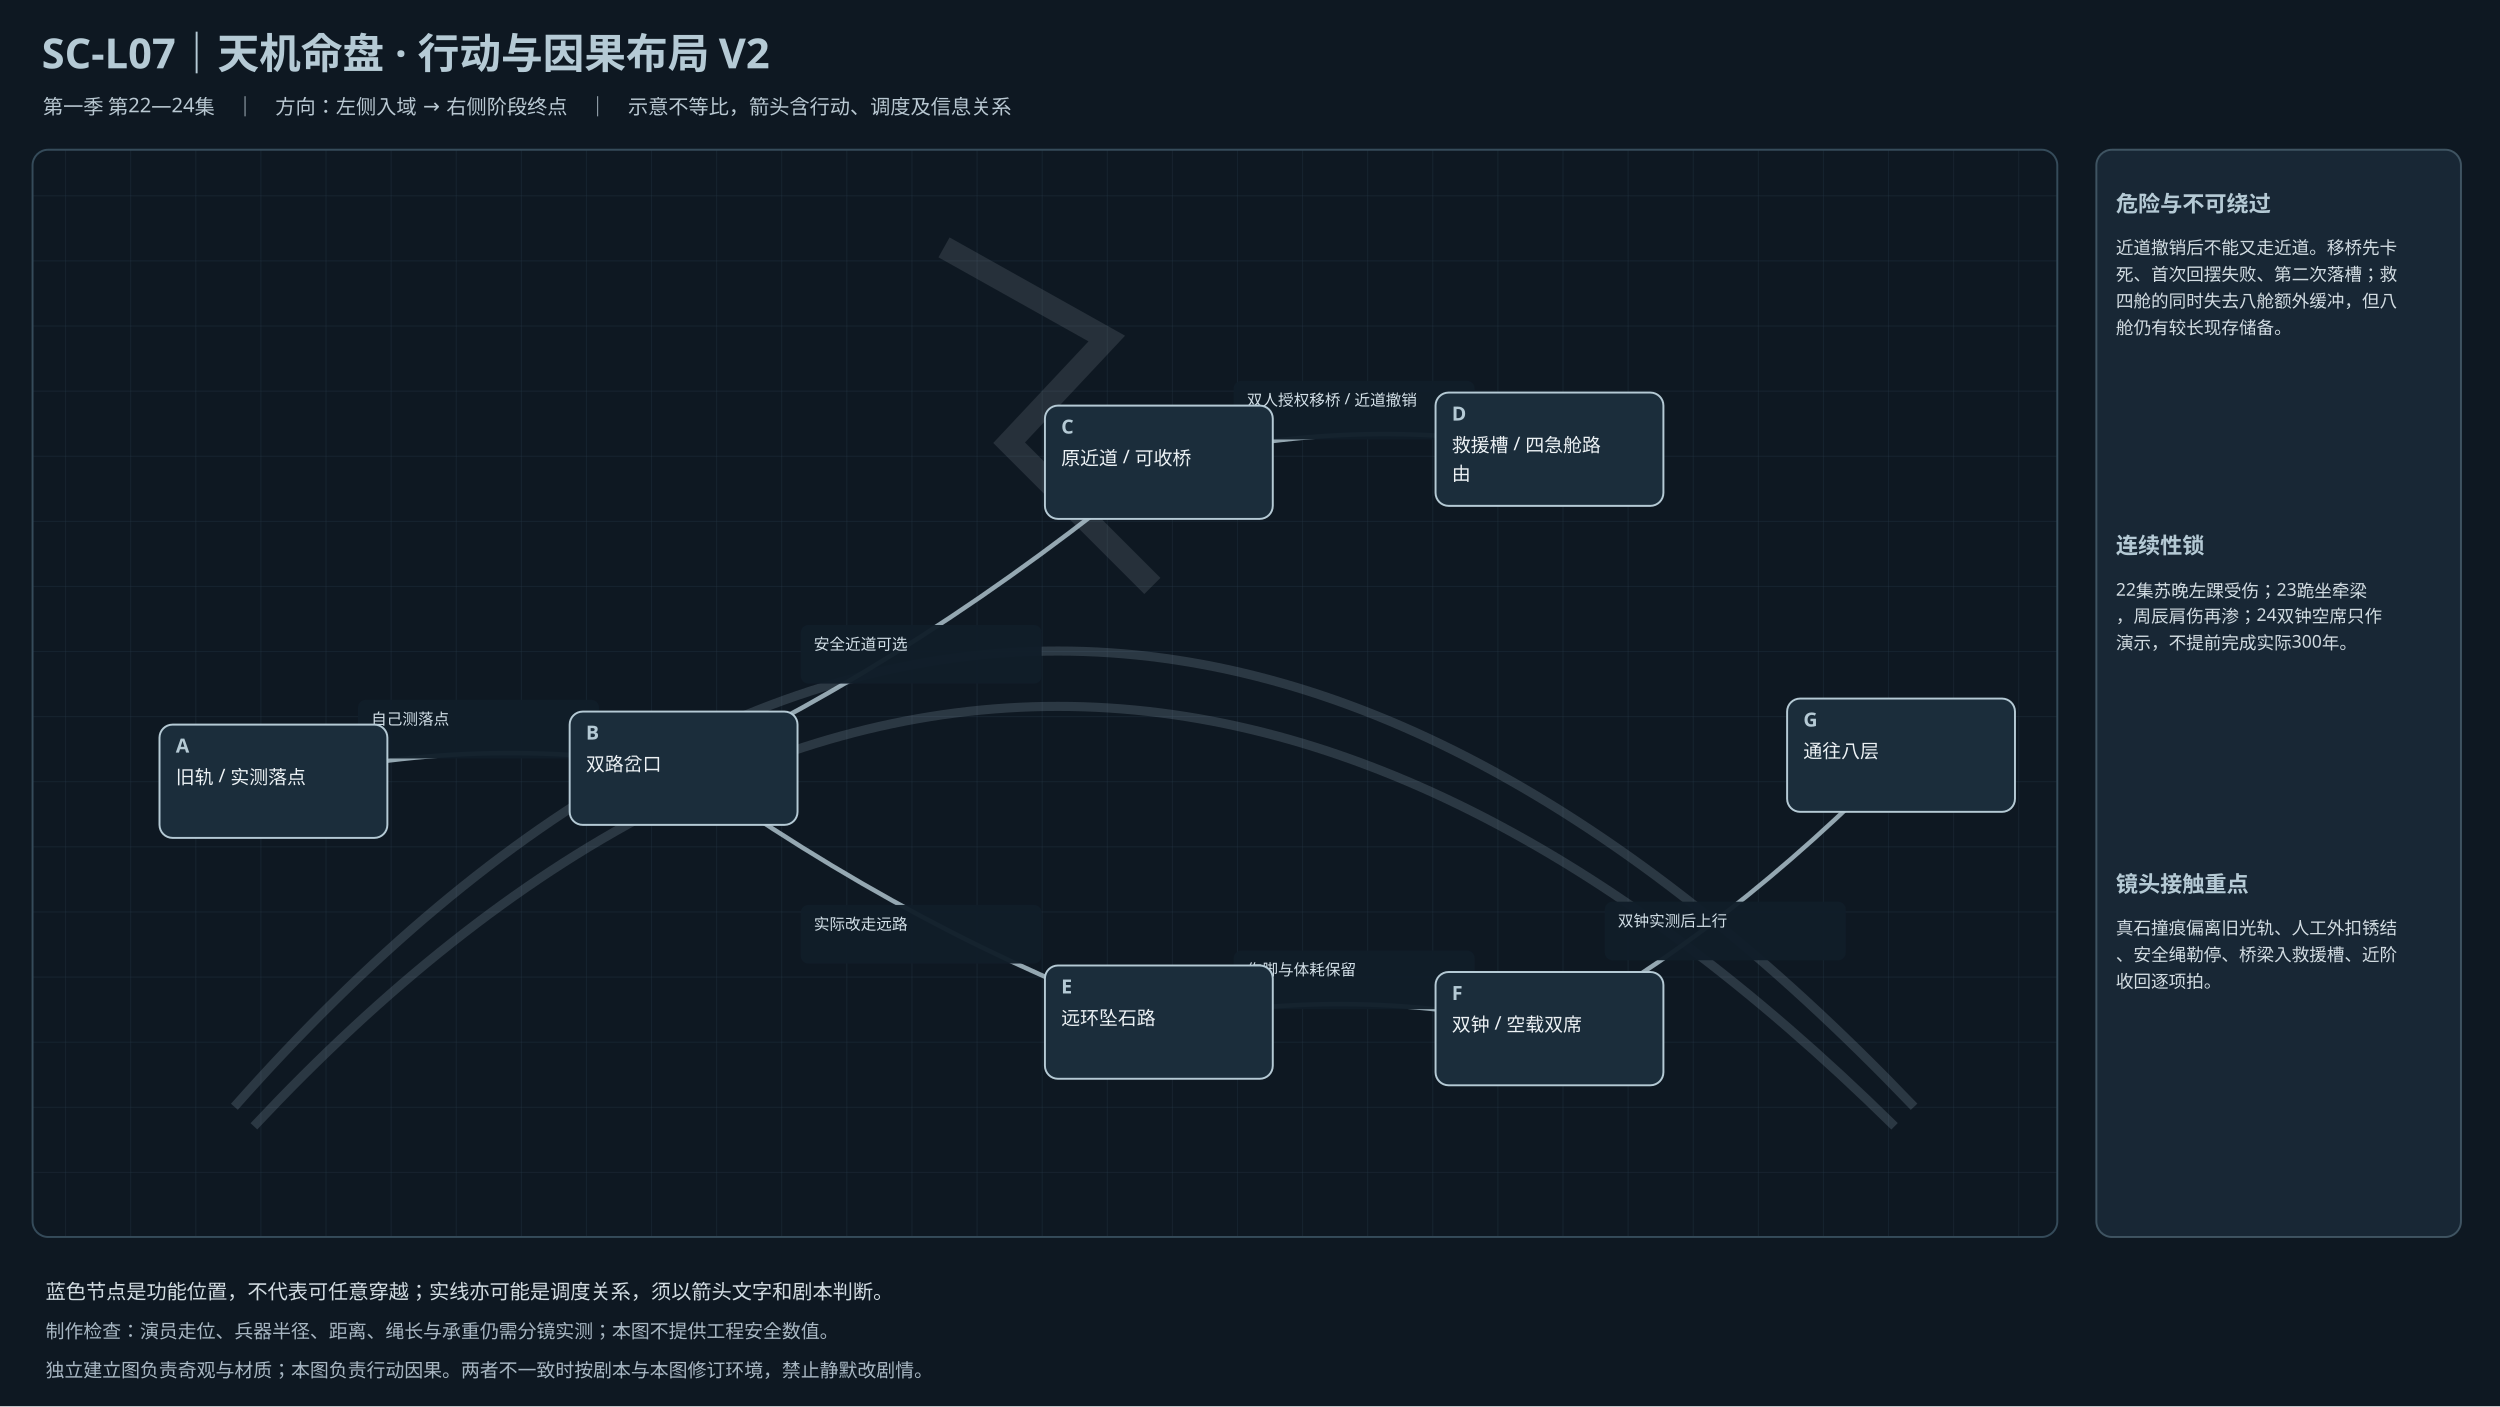
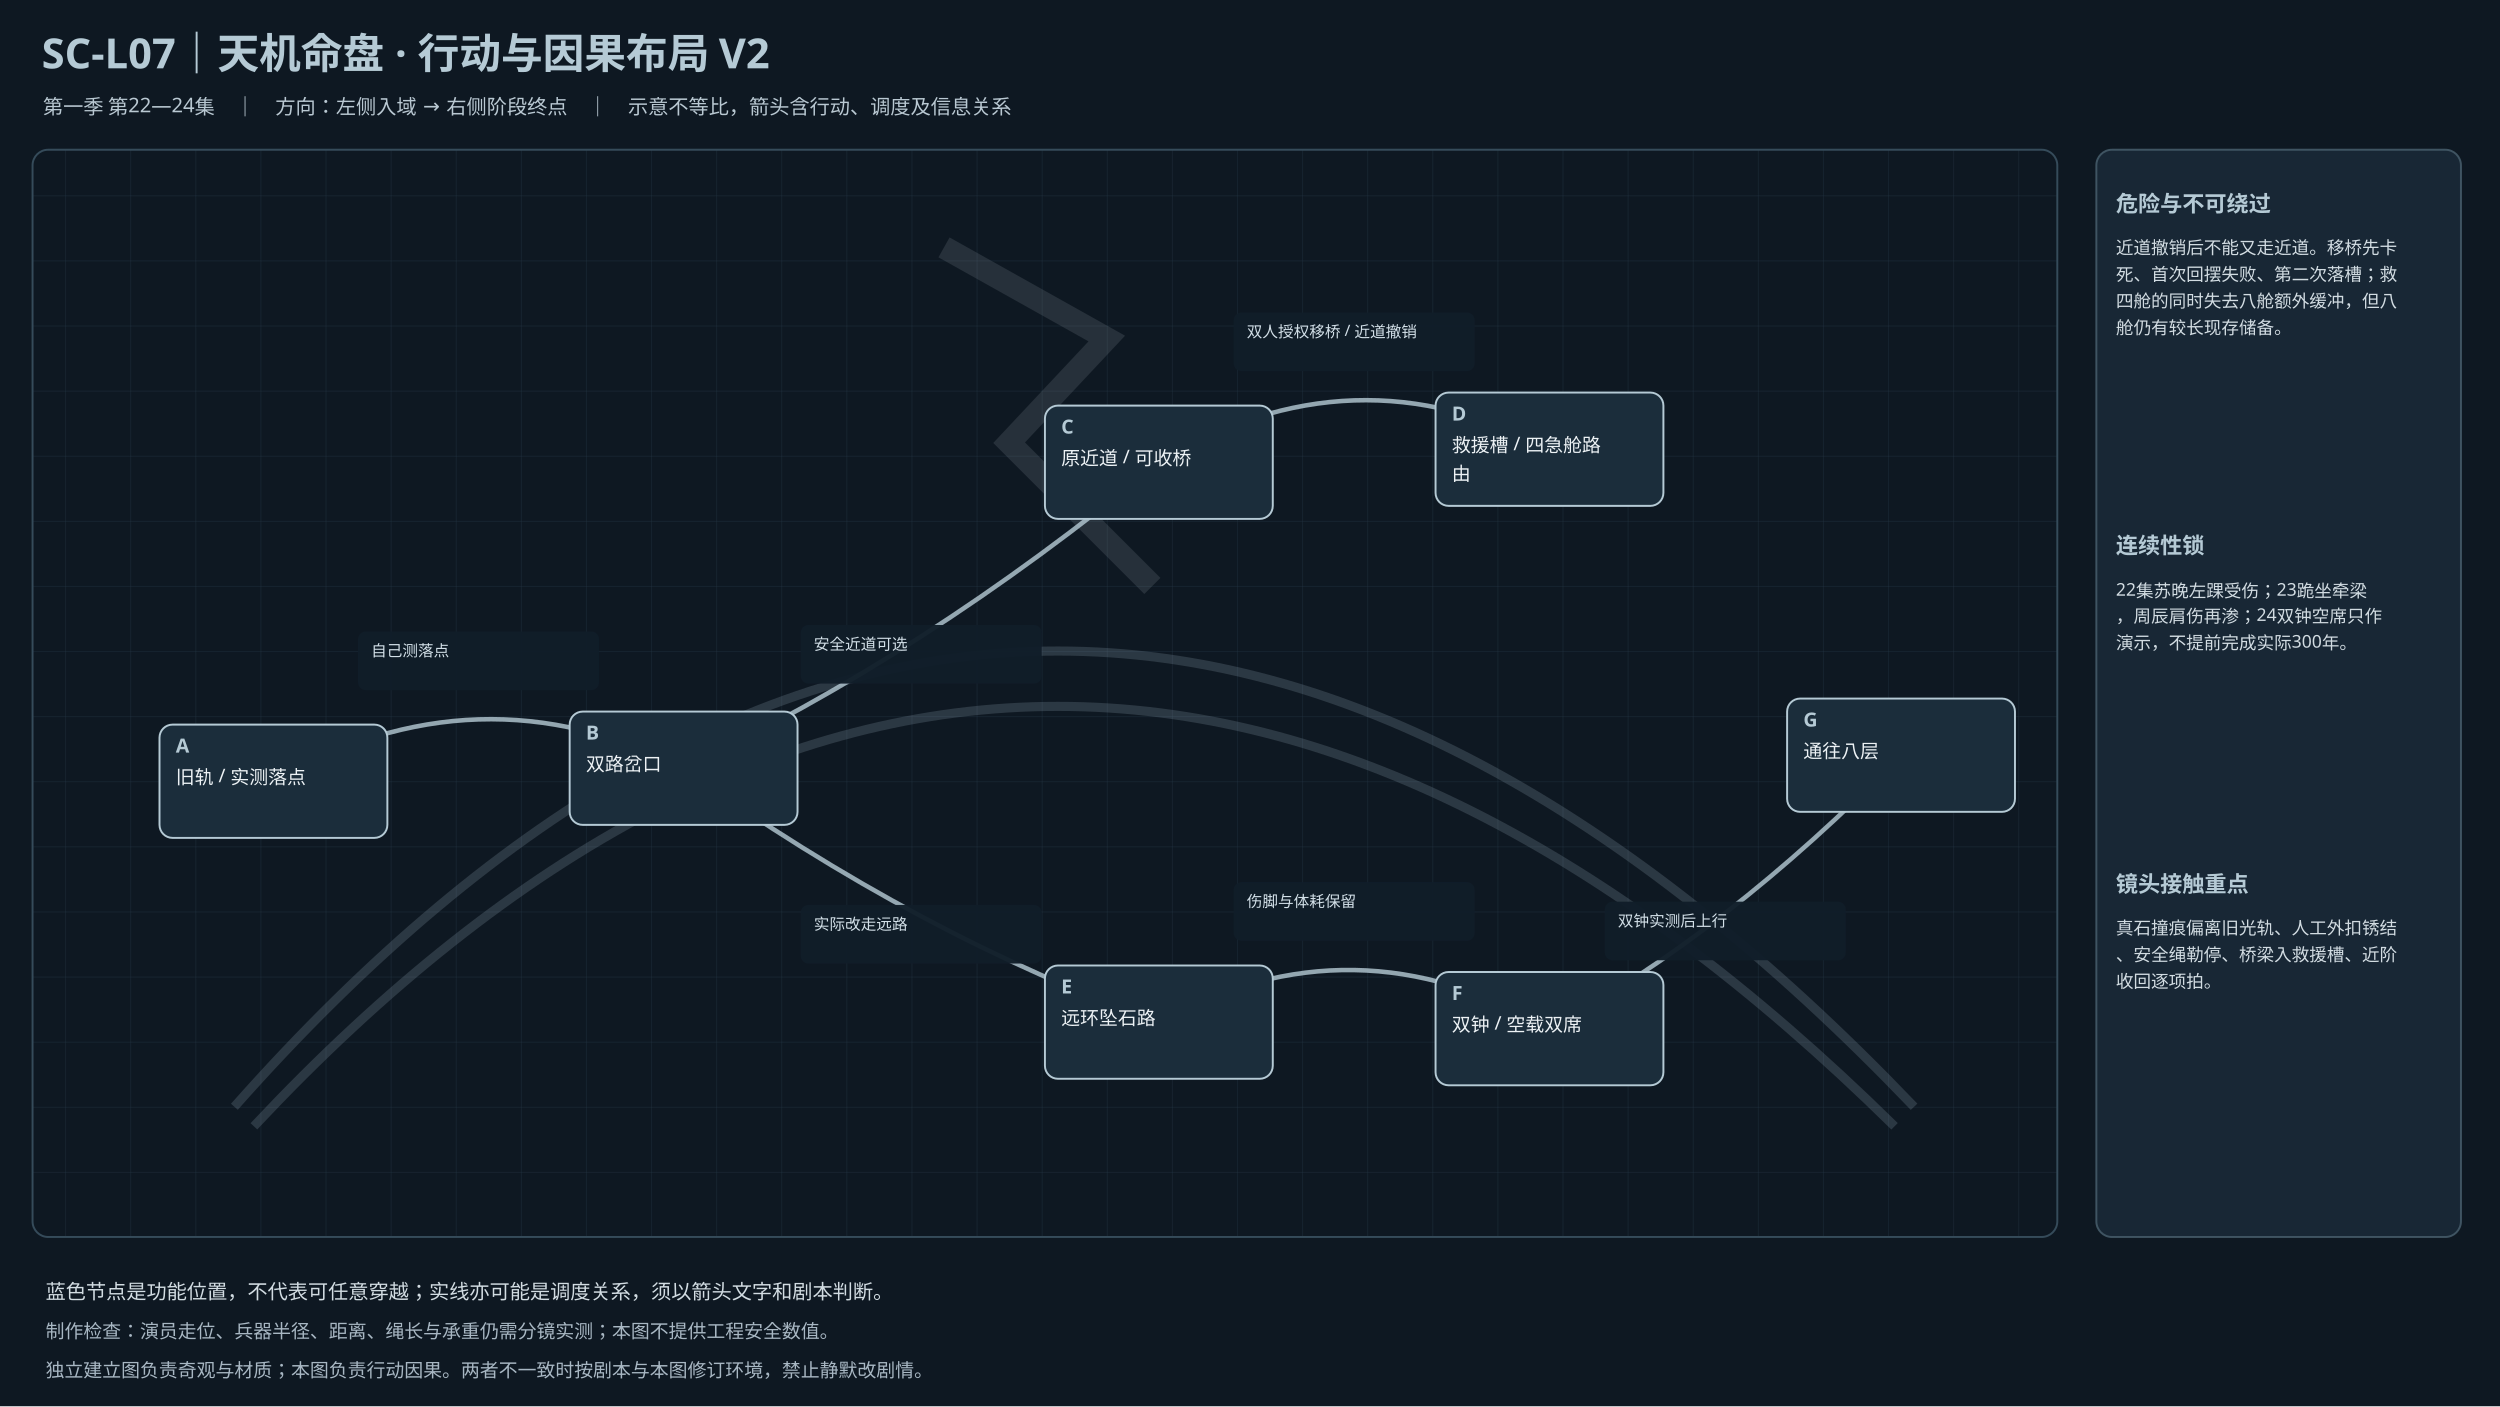
<svg xmlns="http://www.w3.org/2000/svg" width="3840" height="2160">
  <defs>
    <pattern id="grid" width="100" height="100" patternUnits="userSpaceOnUse">
      <path d="M100 0H0V100" fill="none" stroke="#243746" stroke-width="1" />
    </pattern>
    <marker id="arrow" viewBox="0 0 10 10" refX="9" refY="5" markerWidth="7" markerHeight="7" orient="auto-start-reverse">
      <path d="M0 0L10 5L0 10Z" fill="#b5cad5" />
    </marker>
  </defs>
  <style>text{font-family:Microsoft YaHei,sans-serif}</style>
  <rect width="100%" height="100%" fill="#0e1822" />
  <rect x="50" y="230" width="3110" height="1670" rx="24" fill="url(#grid)" stroke="#354b5a" stroke-width="3" />
  <text x="64" y="105" font-size="64" font-weight="bold" fill="#b5cad5">SC-L07｜天机命盘 · 行动与因果布局 V2</text>
  <text x="66" y="175" font-size="31" fill="#b9c8d2">第一季 第22—24集　｜　方向：左侧入域 → 右侧阶段终点　｜　示意不等比，箭头含行动、调度及信息关系</text>
  <path d="M360 1700Q1600 300 2940 1700M390 1730Q1600 440 2910 1730" fill="none" stroke="#b4cad9" stroke-width="14" opacity="0.18" />
  <path d="M1450 380L1700 520L1550 680L1770 900" fill="none" stroke="#c8d1d9" stroke-width="35" opacity="0.13" />
-   <path d="M420 1200Q735 1125 1050 1180" fill="none" stroke="#b5cad5" stroke-width="7" opacity="0.8" marker-end="url(#arrow)" />
-   <rect x="550" y="1075" width="370" height="90" rx="12" fill="#101d29" opacity="0.96" />
-   <text x="570" y="1113" font-size="24" fill="#d3e0e8">自己测落点</text>
+   <path d="M420 1200Q735 1020 1050 1180" fill="none" stroke="#b5cad5" stroke-width="7" opacity="0.8" marker-end="url(#arrow)" />
+   <rect x="550" y="970" width="370" height="90" rx="12" fill="#101d29" opacity="0.96" />
+   <text x="570" y="1008" font-size="24" fill="#d3e0e8">自己测落点</text>
  <path d="M1050 1180Q1415 1010 1780 710" fill="none" stroke="#b5cad5" stroke-width="7" opacity="0.8" marker-end="url(#arrow)" />
  <rect x="1230" y="960" width="370" height="90" rx="12" fill="#101d29" opacity="0.96" />
  <text x="1250" y="998" font-size="24" fill="#d3e0e8">安全近道可选</text>
-   <path d="M1780 710Q2080 635 2380 690" fill="none" stroke="#b5cad5" stroke-width="7" opacity="0.8" marker-end="url(#arrow)" />
-   <rect x="1895" y="585" width="370" height="90" rx="12" fill="#101d29" opacity="0.96" />
-   <text x="1915" y="623" font-size="24" fill="#d3e0e8">双人授权移桥 / 近道撤销</text>
+   <path d="M1780 710Q2080 530 2380 690" fill="none" stroke="#b5cad5" stroke-width="7" opacity="0.8" marker-end="url(#arrow)" />
+   <rect x="1895" y="480" width="370" height="90" rx="12" fill="#101d29" opacity="0.96" />
+   <text x="1915" y="518" font-size="24" fill="#d3e0e8">双人授权移桥 / 近道撤销</text>
  <path d="M1050 1180Q1415 1440 1780 1570" fill="none" stroke="#b5cad5" stroke-width="7" opacity="0.8" marker-end="url(#arrow)" />
  <rect x="1230" y="1390" width="370" height="90" rx="12" fill="#101d29" opacity="0.96" />
  <text x="1250" y="1428" font-size="24" fill="#d3e0e8">实际改走远路</text>
-   <path d="M1780 1570Q2080 1510 2380 1580" fill="none" stroke="#b5cad5" stroke-width="7" opacity="0.8" marker-end="url(#arrow)" />
-   <rect x="1895" y="1460" width="370" height="90" rx="12" fill="#101d29" opacity="0.96" />
-   <text x="1915" y="1498" font-size="24" fill="#d3e0e8">伤脚与体耗保留</text>
+   <path d="M1780 1570Q2080 1405 2380 1580" fill="none" stroke="#b5cad5" stroke-width="7" opacity="0.8" marker-end="url(#arrow)" />
+   <rect x="1895" y="1355" width="370" height="90" rx="12" fill="#101d29" opacity="0.96" />
+   <text x="1915" y="1393" font-size="24" fill="#d3e0e8">伤脚与体耗保留</text>
  <path d="M2380 1580Q2650 1435 2920 1160" fill="none" stroke="#b5cad5" stroke-width="7" opacity="0.8" marker-end="url(#arrow)" />
  <rect x="2465" y="1385" width="370" height="90" rx="12" fill="#101d29" opacity="0.96" />
  <text x="2485" y="1423" font-size="24" fill="#d3e0e8">双钟实测后上行</text>
  <rect x="245" y="1113" width="350" height="174" rx="20" fill="#1b2d3b" stroke="#b5cad5" stroke-width="3" />
  <text x="270" y="1156" font-size="30" font-weight="bold" fill="#b5cad5">A</text>
  <text x="270" y="1204" font-size="29" fill="#edf2f5">旧轨 / 实测落点</text>
  <rect x="875" y="1093" width="350" height="174" rx="20" fill="#1b2d3b" stroke="#b5cad5" stroke-width="3" />
  <text x="900" y="1136" font-size="30" font-weight="bold" fill="#b5cad5">B</text>
  <text x="900" y="1184" font-size="29" fill="#edf2f5">双路岔口</text>
  <rect x="1605" y="623" width="350" height="174" rx="20" fill="#1b2d3b" stroke="#b5cad5" stroke-width="3" />
  <text x="1630" y="666" font-size="30" font-weight="bold" fill="#b5cad5">C</text>
  <text x="1630" y="714" font-size="29" fill="#edf2f5">原近道 / 可收桥</text>
  <rect x="2205" y="603" width="350" height="174" rx="20" fill="#1b2d3b" stroke="#b5cad5" stroke-width="3" />
  <text x="2230" y="646" font-size="30" font-weight="bold" fill="#b5cad5">D</text>
  <text x="2230" y="694" font-size="29" fill="#edf2f5">救援槽 / 四急舱路</text>
  <text x="2230" y="738" font-size="29" fill="#edf2f5">由</text>
  <rect x="1605" y="1483" width="350" height="174" rx="20" fill="#1b2d3b" stroke="#b5cad5" stroke-width="3" />
  <text x="1630" y="1526" font-size="30" font-weight="bold" fill="#b5cad5">E</text>
  <text x="1630" y="1574" font-size="29" fill="#edf2f5">远环坠石路</text>
  <rect x="2205" y="1493" width="350" height="174" rx="20" fill="#1b2d3b" stroke="#b5cad5" stroke-width="3" />
  <text x="2230" y="1536" font-size="30" font-weight="bold" fill="#b5cad5">F</text>
  <text x="2230" y="1584" font-size="29" fill="#edf2f5">双钟 / 空载双席</text>
  <rect x="2745" y="1073" width="350" height="174" rx="20" fill="#1b2d3b" stroke="#b5cad5" stroke-width="3" />
  <text x="2770" y="1116" font-size="30" font-weight="bold" fill="#b5cad5">G</text>
  <text x="2770" y="1164" font-size="29" fill="#edf2f5">通往八层</text>
  <rect x="3220" y="230" width="560" height="1670" rx="24" fill="#182735" stroke="#3f5462" stroke-width="3" />
  <text x="3250" y="325" font-size="34" font-weight="bold" fill="#b5cad5">危险与不可绕过</text>
  <text x="3250" y="390" font-size="27" fill="#d2dce2">近道撤销后不能又走近道。移桥先卡</text>
  <text x="3250" y="431" font-size="27" fill="#d2dce2">死、首次回摆失败、第二次落槽；救</text>
  <text x="3250" y="472" font-size="27" fill="#d2dce2">四舱的同时失去八舱额外缓冲，但八</text>
  <text x="3250" y="513" font-size="27" fill="#d2dce2">舱仍有较长现存储备。</text>
  <text x="3250" y="850" font-size="34" font-weight="bold" fill="#b5cad5">连续性锁</text>
  <text x="3250" y="915" font-size="27" fill="#d2dce2">22集苏晚左踝受伤；23跪坐牵梁</text>
  <text x="3250" y="956" font-size="27" fill="#d2dce2">，周辰肩伤再渗；24双钟空席只作</text>
  <text x="3250" y="997" font-size="27" fill="#d2dce2">演示，不提前完成实际300年。</text>
  <text x="3250" y="1370" font-size="34" font-weight="bold" fill="#b5cad5">镜头接触重点</text>
  <text x="3250" y="1435" font-size="27" fill="#d2dce2">真石撞痕偏离旧光轨、人工外扣锈结</text>
  <text x="3250" y="1476" font-size="27" fill="#d2dce2">、安全绳勒停、桥梁入救援槽、近阶</text>
  <text x="3250" y="1517" font-size="27" fill="#d2dce2">收回逐项拍。</text>
  <text x="70" y="1995" font-size="31" fill="#d2dce2">蓝色节点是功能位置，不代表可任意穿越；实线亦可能是调度关系，须以箭头文字和剧本判断。</text>
  <text x="70" y="2055" font-size="29" fill="#a8b7c3">制作检查：演员走位、兵器半径、距离、绳长与承重仍需分镜实测；本图不提供工程安全数值。</text>
  <text x="70" y="2115" font-size="29" fill="#a8b7c3">独立建立图负责奇观与材质；本图负责行动因果。两者不一致时按剧本与本图修订环境，禁止静默改剧情。</text>
</svg>
